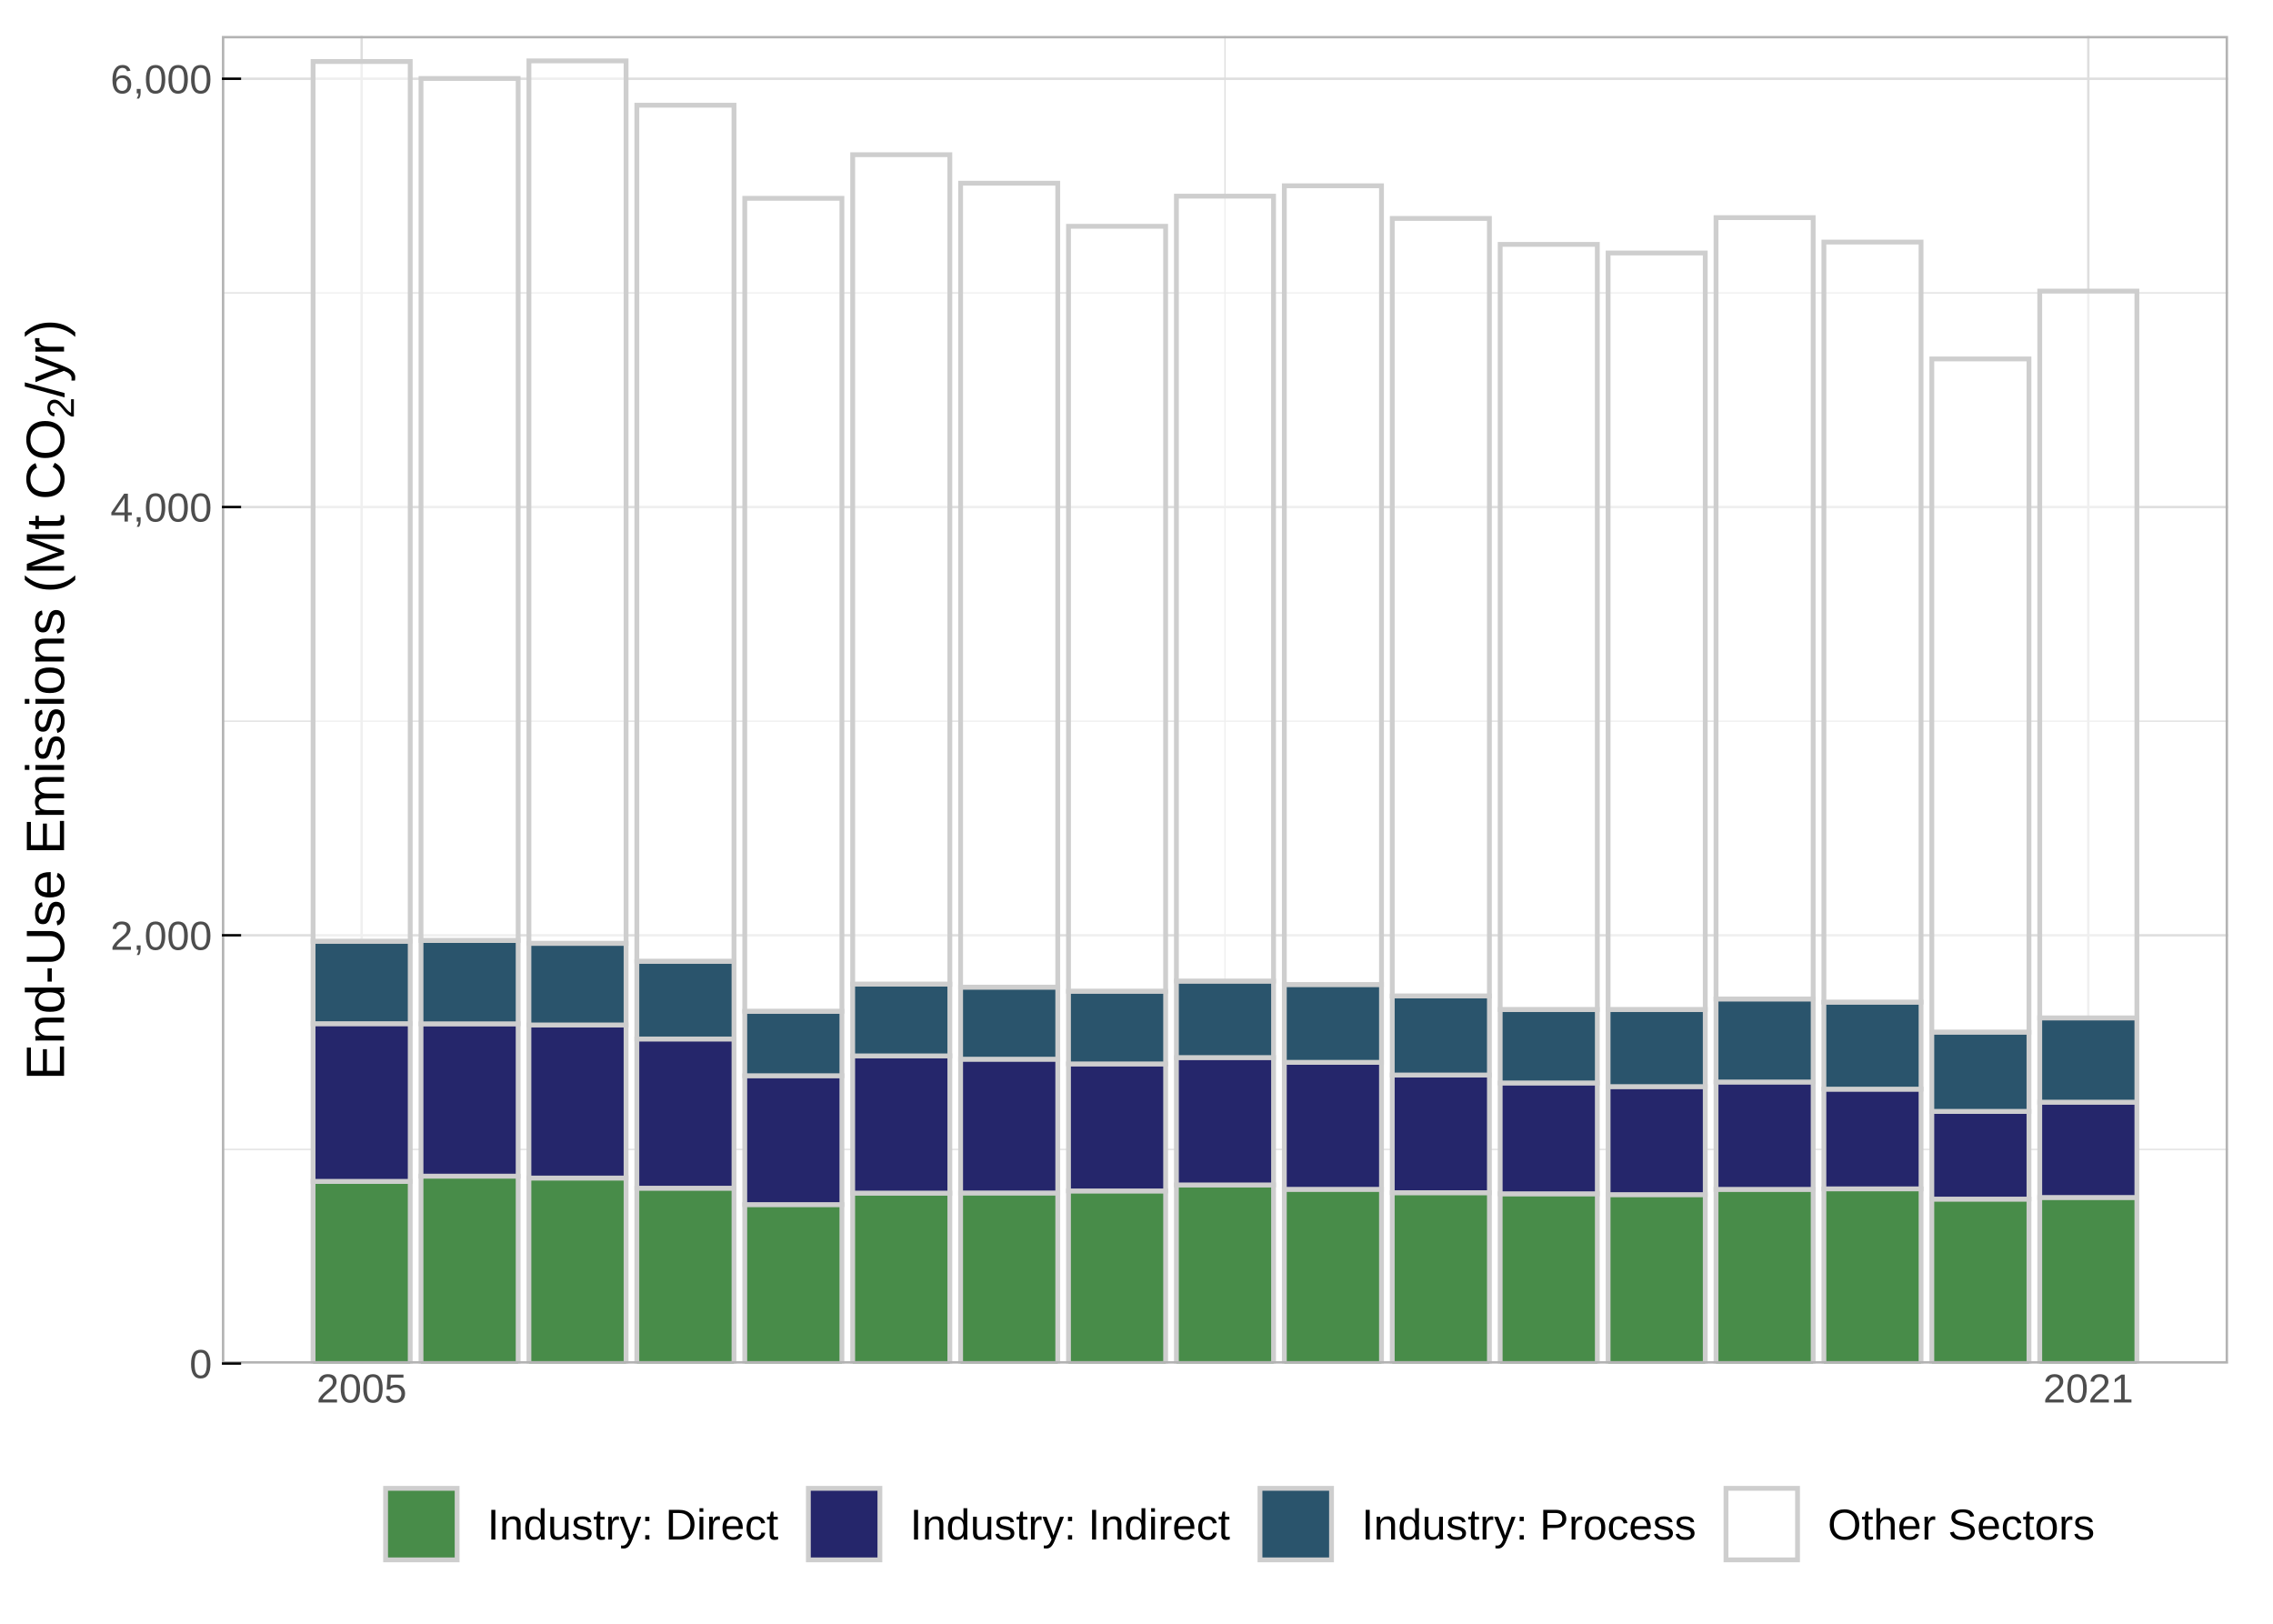
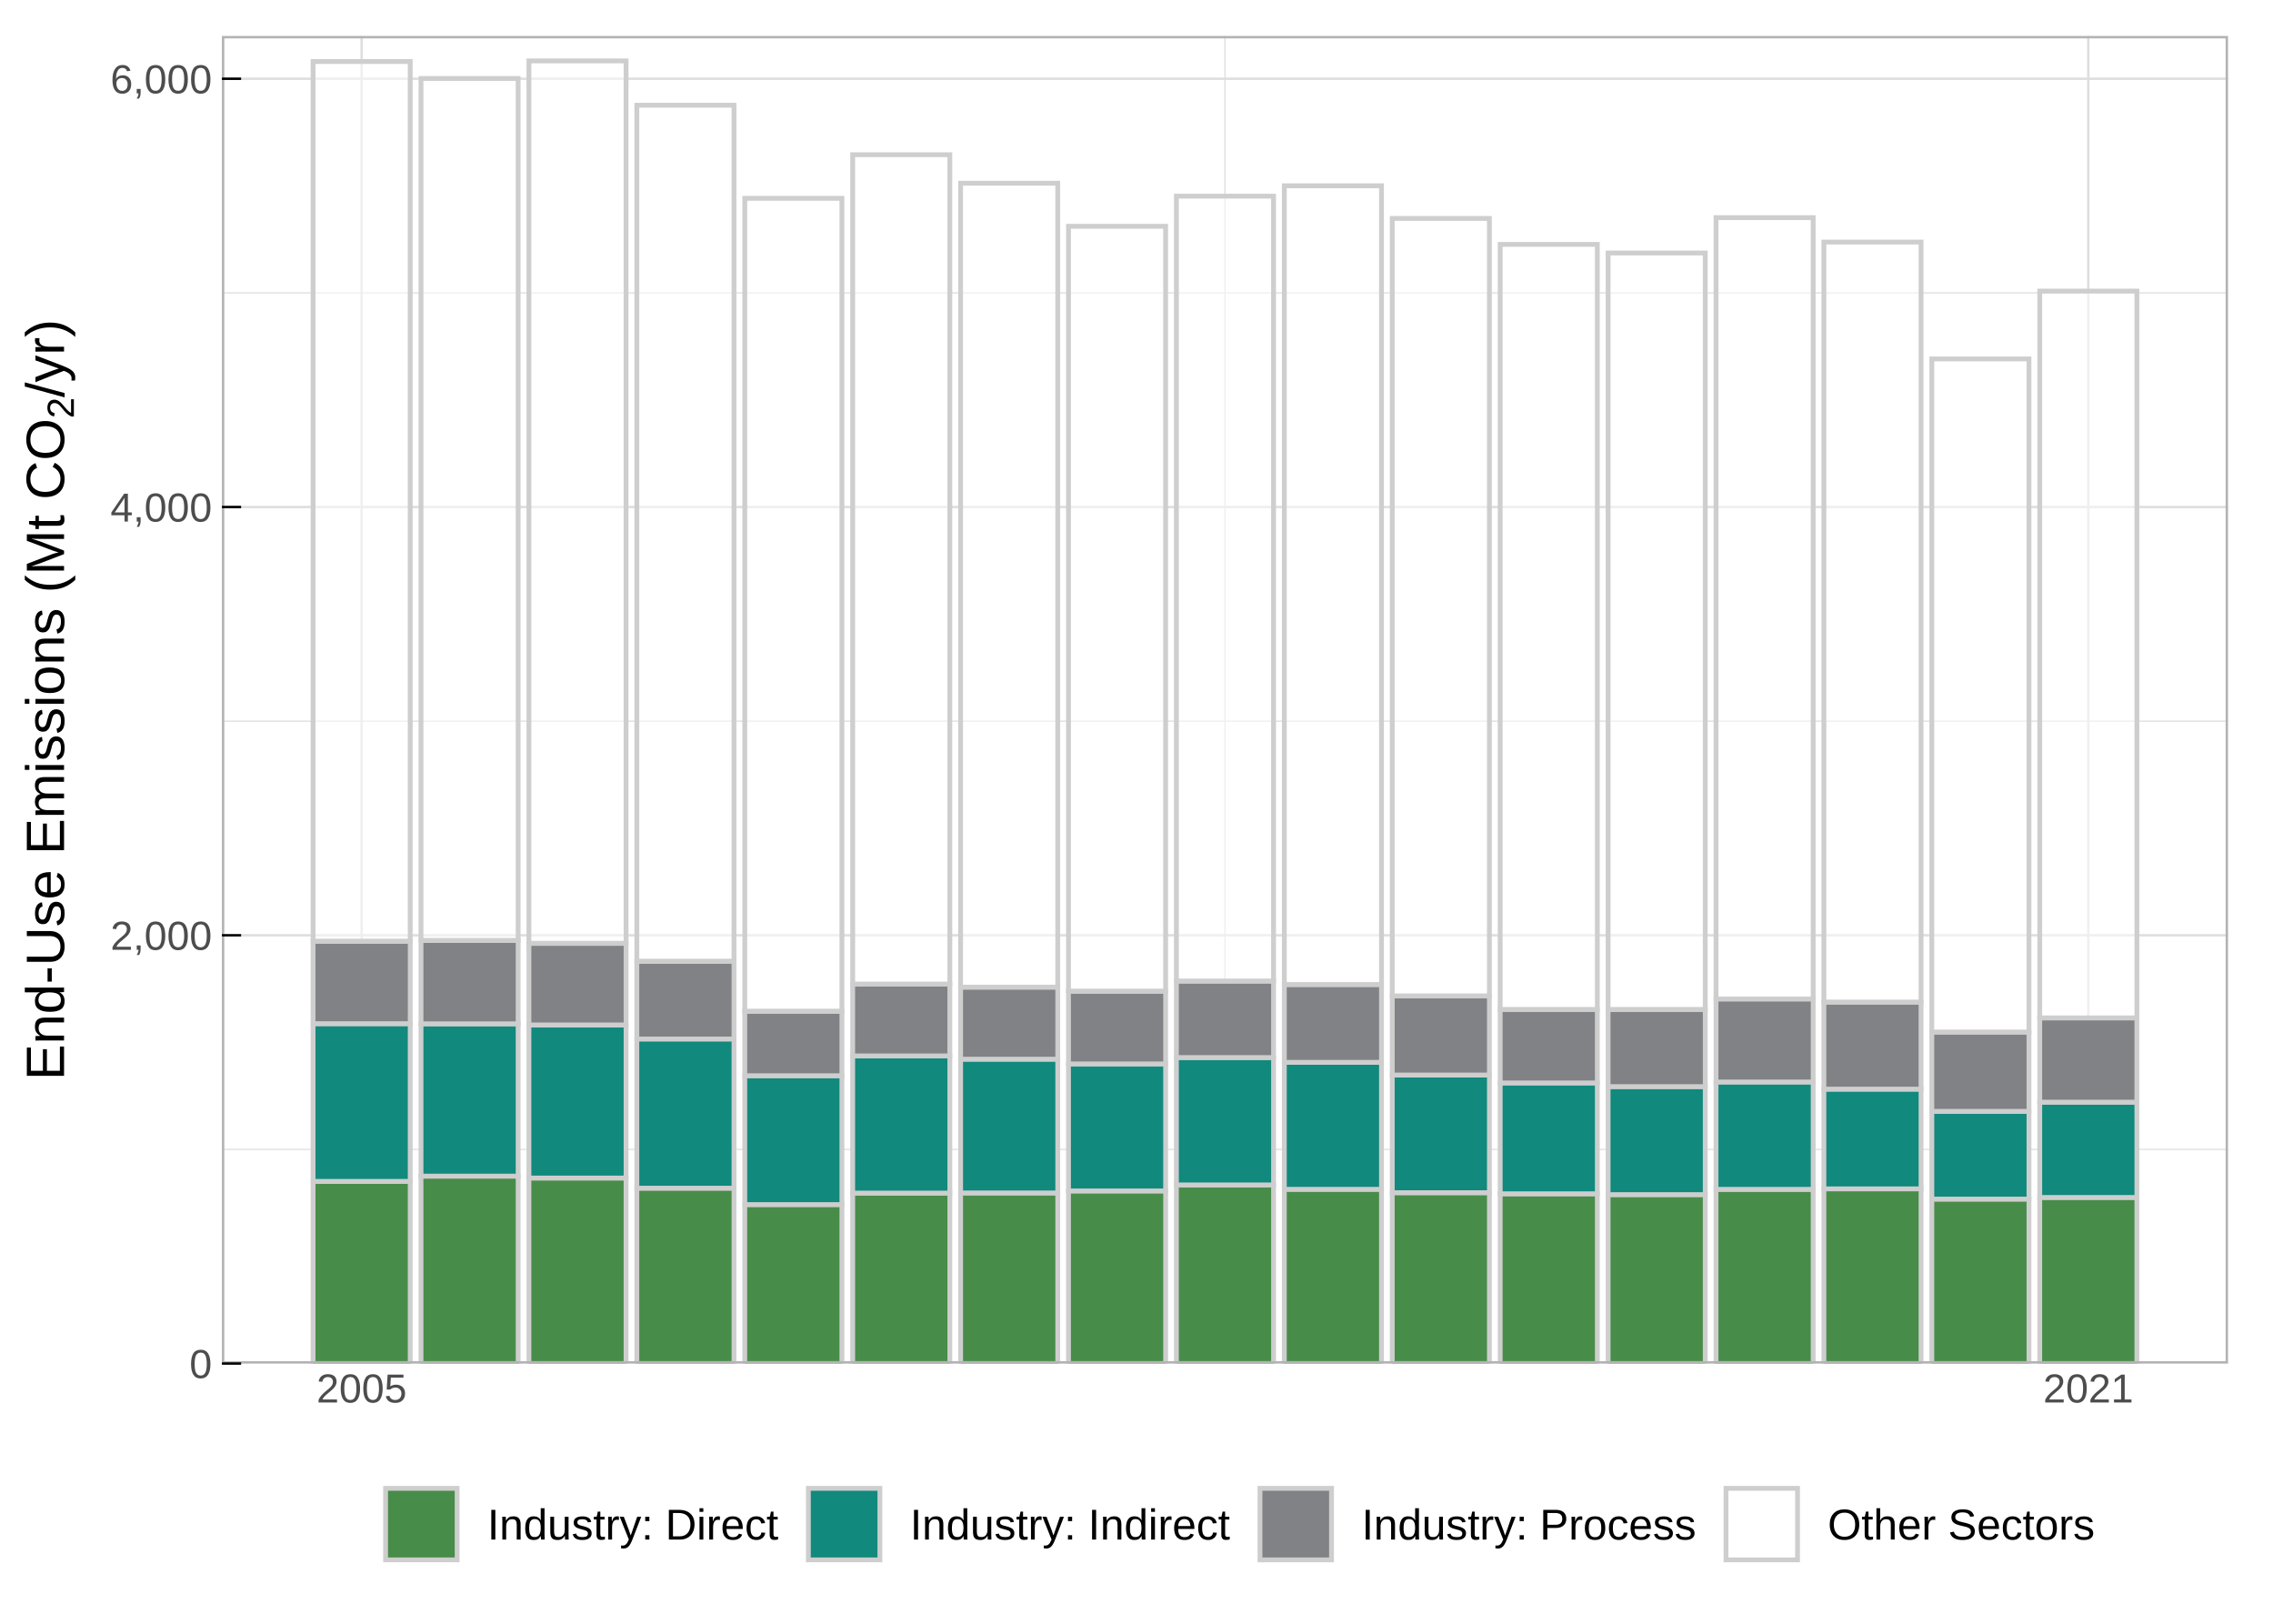
<svg xmlns="http://www.w3.org/2000/svg" class="svglite" width="504.00pt" height="360.00pt" viewBox="0 0 504.00 360.00">
  <defs>
    <style type="text/css">
    .svglite line, .svglite polyline, .svglite polygon, .svglite path, .svglite rect, .svglite circle {
      fill: none;
      stroke: #000000;
      stroke-linecap: round;
      stroke-linejoin: round;
      stroke-miterlimit: 10.00;
    }
    .svglite text {
      white-space: pre;
    }
  </style>
  </defs>
  <rect width="100%" height="100%" style="stroke: none; fill: #FFFFFF;" />
  <defs>
    <clipPath id="cpMC4wMHw1MDQuMDB8MC4wMHwzNjAuMDA=">
      <rect x="0.00" y="0.00" width="504.00" height="360.00" />
    </clipPath>
  </defs>
  <g clip-path="url(#cpMC4wMHw1MDQuMDB8MC4wMHwzNjAuMDA=)">
    <rect x="0.00" y="0.00" width="504.00" height="360.00" style="stroke-width: 1.07; stroke: #FFFFFF; fill: #FFFFFF;" />
  </g>
  <defs>
    <clipPath id="cpNDkuMjB8NDk0LjA0fDcuOTd8MzAyLjMx">
      <rect x="49.20" y="7.97" width="444.83" height="294.34" />
    </clipPath>
  </defs>
  <g clip-path="url(#cpNDkuMjB8NDk0LjA0fDcuOTd8MzAyLjMx)">
    <rect x="49.20" y="7.97" width="444.83" height="294.34" style="stroke-width: 1.07; stroke: none; fill: #FFFFFF;" />
    <polyline points="49.20,254.84 494.04,254.84 " style="stroke-width: 0.27; stroke: #DEDEDE; stroke-linecap: butt;" />
    <polyline points="49.20,159.89 494.04,159.89 " style="stroke-width: 0.27; stroke: #DEDEDE; stroke-linecap: butt;" />
    <polyline points="49.20,64.94 494.04,64.94 " style="stroke-width: 0.27; stroke: #DEDEDE; stroke-linecap: butt;" />
    <polyline points="271.62,302.31 271.62,7.97 " style="stroke-width: 0.27; stroke: #DEDEDE; stroke-linecap: butt;" />
    <polyline points="49.20,302.31 494.04,302.31 " style="stroke-width: 0.53; stroke: #DEDEDE; stroke-linecap: butt;" />
    <polyline points="49.20,207.36 494.04,207.36 " style="stroke-width: 0.53; stroke: #DEDEDE; stroke-linecap: butt;" />
    <polyline points="49.20,112.41 494.04,112.41 " style="stroke-width: 0.53; stroke: #DEDEDE; stroke-linecap: butt;" />
    <polyline points="49.20,17.46 494.04,17.46 " style="stroke-width: 0.53; stroke: #DEDEDE; stroke-linecap: butt;" />
    <polyline points="80.19,302.31 80.19,7.97 " style="stroke-width: 0.53; stroke: #DEDEDE; stroke-linecap: butt;" />
    <polyline points="463.05,302.31 463.05,7.97 " style="stroke-width: 0.53; stroke: #DEDEDE; stroke-linecap: butt;" />
    <rect x="69.42" y="261.92" width="21.54" height="40.39" style="stroke-width: 1.07; stroke: #CECECE; stroke-linecap: butt; stroke-linejoin: miter; fill: #488C49;" />
-     <rect x="69.42" y="226.96" width="21.54" height="34.96" style="stroke-width: 1.07; stroke: #CECECE; stroke-linecap: butt; stroke-linejoin: miter; fill: #25266B;" />
-     <rect x="69.42" y="208.68" width="21.54" height="18.28" style="stroke-width: 1.07; stroke: #CECECE; stroke-linecap: butt; stroke-linejoin: miter; fill: #2A546C;" />
+     <rect x="69.42" y="226.96" width="21.54" height="34.96" style="stroke-width: 1.07; stroke: #CECECE; stroke-linecap: butt; stroke-linejoin: miter; fill: #11897D;" />
+     <rect x="69.42" y="208.68" width="21.54" height="18.28" style="stroke-width: 1.07; stroke: #CECECE; stroke-linecap: butt; stroke-linejoin: miter; fill: #808285;" />
    <rect x="69.42" y="13.64" width="21.54" height="195.04" style="stroke-width: 1.07; stroke: #CECECE; stroke-linecap: butt; stroke-linejoin: miter; fill: #FFFFFF; fill-opacity: 0.50;" />
    <rect x="93.35" y="260.77" width="21.54" height="41.54" style="stroke-width: 1.07; stroke: #CECECE; stroke-linecap: butt; stroke-linejoin: miter; fill: #488C49;" />
-     <rect x="93.35" y="226.99" width="21.54" height="33.77" style="stroke-width: 1.07; stroke: #CECECE; stroke-linecap: butt; stroke-linejoin: miter; fill: #25266B;" />
-     <rect x="93.35" y="208.51" width="21.54" height="18.48" style="stroke-width: 1.07; stroke: #CECECE; stroke-linecap: butt; stroke-linejoin: miter; fill: #2A546C;" />
+     <rect x="93.35" y="226.99" width="21.54" height="33.77" style="stroke-width: 1.07; stroke: #CECECE; stroke-linecap: butt; stroke-linejoin: miter; fill: #11897D;" />
+     <rect x="93.35" y="208.51" width="21.54" height="18.48" style="stroke-width: 1.07; stroke: #CECECE; stroke-linecap: butt; stroke-linejoin: miter; fill: #808285;" />
    <rect x="93.35" y="17.40" width="21.54" height="191.11" style="stroke-width: 1.07; stroke: #CECECE; stroke-linecap: butt; stroke-linejoin: miter; fill: #FFFFFF; fill-opacity: 0.50;" />
    <rect x="117.28" y="261.18" width="21.54" height="41.13" style="stroke-width: 1.07; stroke: #CECECE; stroke-linecap: butt; stroke-linejoin: miter; fill: #488C49;" />
-     <rect x="117.28" y="227.24" width="21.54" height="33.94" style="stroke-width: 1.07; stroke: #CECECE; stroke-linecap: butt; stroke-linejoin: miter; fill: #25266B;" />
-     <rect x="117.28" y="209.15" width="21.54" height="18.09" style="stroke-width: 1.07; stroke: #CECECE; stroke-linecap: butt; stroke-linejoin: miter; fill: #2A546C;" />
+     <rect x="117.28" y="227.24" width="21.54" height="33.94" style="stroke-width: 1.07; stroke: #CECECE; stroke-linecap: butt; stroke-linejoin: miter; fill: #11897D;" />
+     <rect x="117.28" y="209.15" width="21.54" height="18.09" style="stroke-width: 1.07; stroke: #CECECE; stroke-linecap: butt; stroke-linejoin: miter; fill: #808285;" />
    <rect x="117.28" y="13.50" width="21.54" height="195.65" style="stroke-width: 1.07; stroke: #CECECE; stroke-linecap: butt; stroke-linejoin: miter; fill: #FFFFFF; fill-opacity: 0.50;" />
    <rect x="141.21" y="263.43" width="21.54" height="38.88" style="stroke-width: 1.07; stroke: #CECECE; stroke-linecap: butt; stroke-linejoin: miter; fill: #488C49;" />
-     <rect x="141.21" y="230.35" width="21.54" height="33.08" style="stroke-width: 1.07; stroke: #CECECE; stroke-linecap: butt; stroke-linejoin: miter; fill: #25266B;" />
-     <rect x="141.21" y="213.12" width="21.54" height="17.23" style="stroke-width: 1.07; stroke: #CECECE; stroke-linecap: butt; stroke-linejoin: miter; fill: #2A546C;" />
+     <rect x="141.21" y="230.35" width="21.54" height="33.08" style="stroke-width: 1.07; stroke: #CECECE; stroke-linecap: butt; stroke-linejoin: miter; fill: #11897D;" />
+     <rect x="141.21" y="213.12" width="21.54" height="17.23" style="stroke-width: 1.07; stroke: #CECECE; stroke-linecap: butt; stroke-linejoin: miter; fill: #808285;" />
    <rect x="141.21" y="23.33" width="21.54" height="189.79" style="stroke-width: 1.07; stroke: #CECECE; stroke-linecap: butt; stroke-linejoin: miter; fill: #FFFFFF; fill-opacity: 0.50;" />
    <rect x="165.14" y="267.06" width="21.54" height="35.25" style="stroke-width: 1.07; stroke: #CECECE; stroke-linecap: butt; stroke-linejoin: miter; fill: #488C49;" />
-     <rect x="165.14" y="238.50" width="21.54" height="28.57" style="stroke-width: 1.07; stroke: #CECECE; stroke-linecap: butt; stroke-linejoin: miter; fill: #25266B;" />
-     <rect x="165.14" y="224.21" width="21.54" height="14.29" style="stroke-width: 1.07; stroke: #CECECE; stroke-linecap: butt; stroke-linejoin: miter; fill: #2A546C;" />
+     <rect x="165.14" y="238.50" width="21.54" height="28.57" style="stroke-width: 1.07; stroke: #CECECE; stroke-linecap: butt; stroke-linejoin: miter; fill: #11897D;" />
+     <rect x="165.14" y="224.21" width="21.54" height="14.29" style="stroke-width: 1.07; stroke: #CECECE; stroke-linecap: butt; stroke-linejoin: miter; fill: #808285;" />
    <rect x="165.14" y="43.97" width="21.54" height="180.24" style="stroke-width: 1.07; stroke: #CECECE; stroke-linecap: butt; stroke-linejoin: miter; fill: #FFFFFF; fill-opacity: 0.50;" />
    <rect x="189.07" y="264.53" width="21.54" height="37.78" style="stroke-width: 1.07; stroke: #CECECE; stroke-linecap: butt; stroke-linejoin: miter; fill: #488C49;" />
-     <rect x="189.07" y="234.09" width="21.54" height="30.43" style="stroke-width: 1.07; stroke: #CECECE; stroke-linecap: butt; stroke-linejoin: miter; fill: #25266B;" />
-     <rect x="189.07" y="218.20" width="21.54" height="15.90" style="stroke-width: 1.07; stroke: #CECECE; stroke-linecap: butt; stroke-linejoin: miter; fill: #2A546C;" />
+     <rect x="189.07" y="234.09" width="21.54" height="30.43" style="stroke-width: 1.07; stroke: #CECECE; stroke-linecap: butt; stroke-linejoin: miter; fill: #11897D;" />
+     <rect x="189.07" y="218.20" width="21.54" height="15.90" style="stroke-width: 1.07; stroke: #CECECE; stroke-linecap: butt; stroke-linejoin: miter; fill: #808285;" />
    <rect x="189.07" y="34.30" width="21.54" height="183.89" style="stroke-width: 1.07; stroke: #CECECE; stroke-linecap: butt; stroke-linejoin: miter; fill: #FFFFFF; fill-opacity: 0.50;" />
    <rect x="213.00" y="264.49" width="21.54" height="37.82" style="stroke-width: 1.07; stroke: #CECECE; stroke-linecap: butt; stroke-linejoin: miter; fill: #488C49;" />
-     <rect x="213.00" y="234.83" width="21.54" height="29.66" style="stroke-width: 1.07; stroke: #CECECE; stroke-linecap: butt; stroke-linejoin: miter; fill: #25266B;" />
-     <rect x="213.00" y="218.86" width="21.54" height="15.97" style="stroke-width: 1.07; stroke: #CECECE; stroke-linecap: butt; stroke-linejoin: miter; fill: #2A546C;" />
+     <rect x="213.00" y="234.83" width="21.54" height="29.66" style="stroke-width: 1.07; stroke: #CECECE; stroke-linecap: butt; stroke-linejoin: miter; fill: #11897D;" />
+     <rect x="213.00" y="218.86" width="21.54" height="15.97" style="stroke-width: 1.07; stroke: #CECECE; stroke-linecap: butt; stroke-linejoin: miter; fill: #808285;" />
    <rect x="213.00" y="40.62" width="21.54" height="178.24" style="stroke-width: 1.07; stroke: #CECECE; stroke-linecap: butt; stroke-linejoin: miter; fill: #FFFFFF; fill-opacity: 0.50;" />
    <rect x="236.92" y="264.04" width="21.54" height="38.27" style="stroke-width: 1.07; stroke: #CECECE; stroke-linecap: butt; stroke-linejoin: miter; fill: #488C49;" />
-     <rect x="236.92" y="235.88" width="21.54" height="28.16" style="stroke-width: 1.07; stroke: #CECECE; stroke-linecap: butt; stroke-linejoin: miter; fill: #25266B;" />
-     <rect x="236.92" y="219.76" width="21.54" height="16.12" style="stroke-width: 1.07; stroke: #CECECE; stroke-linecap: butt; stroke-linejoin: miter; fill: #2A546C;" />
+     <rect x="236.92" y="235.88" width="21.54" height="28.16" style="stroke-width: 1.07; stroke: #CECECE; stroke-linecap: butt; stroke-linejoin: miter; fill: #11897D;" />
+     <rect x="236.92" y="219.76" width="21.54" height="16.12" style="stroke-width: 1.07; stroke: #CECECE; stroke-linecap: butt; stroke-linejoin: miter; fill: #808285;" />
    <rect x="236.92" y="50.17" width="21.54" height="169.59" style="stroke-width: 1.07; stroke: #CECECE; stroke-linecap: butt; stroke-linejoin: miter; fill: #FFFFFF; fill-opacity: 0.50;" />
    <rect x="260.85" y="262.71" width="21.54" height="39.60" style="stroke-width: 1.07; stroke: #CECECE; stroke-linecap: butt; stroke-linejoin: miter; fill: #488C49;" />
-     <rect x="260.85" y="234.47" width="21.54" height="28.24" style="stroke-width: 1.07; stroke: #CECECE; stroke-linecap: butt; stroke-linejoin: miter; fill: #25266B;" />
-     <rect x="260.85" y="217.52" width="21.54" height="16.95" style="stroke-width: 1.07; stroke: #CECECE; stroke-linecap: butt; stroke-linejoin: miter; fill: #2A546C;" />
+     <rect x="260.85" y="234.47" width="21.54" height="28.24" style="stroke-width: 1.07; stroke: #CECECE; stroke-linecap: butt; stroke-linejoin: miter; fill: #11897D;" />
+     <rect x="260.85" y="217.52" width="21.54" height="16.95" style="stroke-width: 1.07; stroke: #CECECE; stroke-linecap: butt; stroke-linejoin: miter; fill: #808285;" />
    <rect x="260.85" y="43.49" width="21.54" height="174.03" style="stroke-width: 1.07; stroke: #CECECE; stroke-linecap: butt; stroke-linejoin: miter; fill: #FFFFFF; fill-opacity: 0.50;" />
    <rect x="284.78" y="263.68" width="21.54" height="38.63" style="stroke-width: 1.07; stroke: #CECECE; stroke-linecap: butt; stroke-linejoin: miter; fill: #488C49;" />
-     <rect x="284.78" y="235.53" width="21.54" height="28.15" style="stroke-width: 1.07; stroke: #CECECE; stroke-linecap: butt; stroke-linejoin: miter; fill: #25266B;" />
-     <rect x="284.78" y="218.28" width="21.54" height="17.25" style="stroke-width: 1.07; stroke: #CECECE; stroke-linecap: butt; stroke-linejoin: miter; fill: #2A546C;" />
+     <rect x="284.78" y="235.53" width="21.54" height="28.15" style="stroke-width: 1.07; stroke: #CECECE; stroke-linecap: butt; stroke-linejoin: miter; fill: #11897D;" />
+     <rect x="284.78" y="218.28" width="21.54" height="17.25" style="stroke-width: 1.07; stroke: #CECECE; stroke-linecap: butt; stroke-linejoin: miter; fill: #808285;" />
    <rect x="284.78" y="41.19" width="21.54" height="177.09" style="stroke-width: 1.07; stroke: #CECECE; stroke-linecap: butt; stroke-linejoin: miter; fill: #FFFFFF; fill-opacity: 0.50;" />
    <rect x="308.71" y="264.43" width="21.54" height="37.88" style="stroke-width: 1.07; stroke: #CECECE; stroke-linecap: butt; stroke-linejoin: miter; fill: #488C49;" />
-     <rect x="308.71" y="238.34" width="21.54" height="26.09" style="stroke-width: 1.07; stroke: #CECECE; stroke-linecap: butt; stroke-linejoin: miter; fill: #25266B;" />
-     <rect x="308.71" y="220.82" width="21.54" height="17.52" style="stroke-width: 1.07; stroke: #CECECE; stroke-linecap: butt; stroke-linejoin: miter; fill: #2A546C;" />
+     <rect x="308.71" y="238.34" width="21.54" height="26.09" style="stroke-width: 1.07; stroke: #CECECE; stroke-linecap: butt; stroke-linejoin: miter; fill: #11897D;" />
+     <rect x="308.71" y="220.82" width="21.54" height="17.52" style="stroke-width: 1.07; stroke: #CECECE; stroke-linecap: butt; stroke-linejoin: miter; fill: #808285;" />
    <rect x="308.71" y="48.43" width="21.54" height="172.39" style="stroke-width: 1.07; stroke: #CECECE; stroke-linecap: butt; stroke-linejoin: miter; fill: #FFFFFF; fill-opacity: 0.50;" />
    <rect x="332.64" y="264.67" width="21.54" height="37.64" style="stroke-width: 1.07; stroke: #CECECE; stroke-linecap: butt; stroke-linejoin: miter; fill: #488C49;" />
-     <rect x="332.64" y="240.10" width="21.54" height="24.57" style="stroke-width: 1.07; stroke: #CECECE; stroke-linecap: butt; stroke-linejoin: miter; fill: #25266B;" />
-     <rect x="332.64" y="223.82" width="21.54" height="16.28" style="stroke-width: 1.07; stroke: #CECECE; stroke-linecap: butt; stroke-linejoin: miter; fill: #2A546C;" />
+     <rect x="332.64" y="240.10" width="21.54" height="24.57" style="stroke-width: 1.07; stroke: #CECECE; stroke-linecap: butt; stroke-linejoin: miter; fill: #11897D;" />
+     <rect x="332.64" y="223.82" width="21.54" height="16.28" style="stroke-width: 1.07; stroke: #CECECE; stroke-linecap: butt; stroke-linejoin: miter; fill: #808285;" />
    <rect x="332.64" y="54.18" width="21.54" height="169.64" style="stroke-width: 1.07; stroke: #CECECE; stroke-linecap: butt; stroke-linejoin: miter; fill: #FFFFFF; fill-opacity: 0.50;" />
    <rect x="356.57" y="264.85" width="21.54" height="37.46" style="stroke-width: 1.07; stroke: #CECECE; stroke-linecap: butt; stroke-linejoin: miter; fill: #488C49;" />
-     <rect x="356.57" y="240.91" width="21.54" height="23.95" style="stroke-width: 1.07; stroke: #CECECE; stroke-linecap: butt; stroke-linejoin: miter; fill: #25266B;" />
-     <rect x="356.57" y="223.82" width="21.54" height="17.09" style="stroke-width: 1.07; stroke: #CECECE; stroke-linecap: butt; stroke-linejoin: miter; fill: #2A546C;" />
+     <rect x="356.57" y="240.91" width="21.54" height="23.95" style="stroke-width: 1.07; stroke: #CECECE; stroke-linecap: butt; stroke-linejoin: miter; fill: #11897D;" />
+     <rect x="356.57" y="223.82" width="21.54" height="17.09" style="stroke-width: 1.07; stroke: #CECECE; stroke-linecap: butt; stroke-linejoin: miter; fill: #808285;" />
    <rect x="356.57" y="56.09" width="21.54" height="167.73" style="stroke-width: 1.07; stroke: #CECECE; stroke-linecap: butt; stroke-linejoin: miter; fill: #FFFFFF; fill-opacity: 0.50;" />
    <rect x="380.50" y="263.69" width="21.54" height="38.62" style="stroke-width: 1.07; stroke: #CECECE; stroke-linecap: butt; stroke-linejoin: miter; fill: #488C49;" />
-     <rect x="380.50" y="239.89" width="21.54" height="23.80" style="stroke-width: 1.07; stroke: #CECECE; stroke-linecap: butt; stroke-linejoin: miter; fill: #25266B;" />
-     <rect x="380.50" y="221.48" width="21.54" height="18.41" style="stroke-width: 1.07; stroke: #CECECE; stroke-linecap: butt; stroke-linejoin: miter; fill: #2A546C;" />
+     <rect x="380.50" y="239.89" width="21.54" height="23.80" style="stroke-width: 1.07; stroke: #CECECE; stroke-linecap: butt; stroke-linejoin: miter; fill: #11897D;" />
+     <rect x="380.50" y="221.48" width="21.54" height="18.41" style="stroke-width: 1.07; stroke: #CECECE; stroke-linecap: butt; stroke-linejoin: miter; fill: #808285;" />
    <rect x="380.50" y="48.25" width="21.54" height="173.23" style="stroke-width: 1.07; stroke: #CECECE; stroke-linecap: butt; stroke-linejoin: miter; fill: #FFFFFF; fill-opacity: 0.50;" />
    <rect x="404.42" y="263.58" width="21.54" height="38.73" style="stroke-width: 1.07; stroke: #CECECE; stroke-linecap: butt; stroke-linejoin: miter; fill: #488C49;" />
-     <rect x="404.42" y="241.48" width="21.54" height="22.10" style="stroke-width: 1.07; stroke: #CECECE; stroke-linecap: butt; stroke-linejoin: miter; fill: #25266B;" />
-     <rect x="404.42" y="222.19" width="21.54" height="19.28" style="stroke-width: 1.07; stroke: #CECECE; stroke-linecap: butt; stroke-linejoin: miter; fill: #2A546C;" />
+     <rect x="404.42" y="241.48" width="21.54" height="22.10" style="stroke-width: 1.07; stroke: #CECECE; stroke-linecap: butt; stroke-linejoin: miter; fill: #11897D;" />
+     <rect x="404.42" y="222.19" width="21.54" height="19.28" style="stroke-width: 1.07; stroke: #CECECE; stroke-linecap: butt; stroke-linejoin: miter; fill: #808285;" />
    <rect x="404.42" y="53.67" width="21.54" height="168.52" style="stroke-width: 1.07; stroke: #CECECE; stroke-linecap: butt; stroke-linejoin: miter; fill: #FFFFFF; fill-opacity: 0.50;" />
    <rect x="428.35" y="265.85" width="21.54" height="36.46" style="stroke-width: 1.07; stroke: #CECECE; stroke-linecap: butt; stroke-linejoin: miter; fill: #488C49;" />
-     <rect x="428.35" y="246.40" width="21.54" height="19.45" style="stroke-width: 1.07; stroke: #CECECE; stroke-linecap: butt; stroke-linejoin: miter; fill: #25266B;" />
-     <rect x="428.35" y="228.84" width="21.54" height="17.56" style="stroke-width: 1.07; stroke: #CECECE; stroke-linecap: butt; stroke-linejoin: miter; fill: #2A546C;" />
+     <rect x="428.35" y="246.40" width="21.54" height="19.45" style="stroke-width: 1.07; stroke: #CECECE; stroke-linecap: butt; stroke-linejoin: miter; fill: #11897D;" />
+     <rect x="428.35" y="228.84" width="21.54" height="17.56" style="stroke-width: 1.07; stroke: #CECECE; stroke-linecap: butt; stroke-linejoin: miter; fill: #808285;" />
    <rect x="428.35" y="79.58" width="21.54" height="149.25" style="stroke-width: 1.07; stroke: #CECECE; stroke-linecap: butt; stroke-linejoin: miter; fill: #FFFFFF; fill-opacity: 0.50;" />
    <rect x="452.28" y="265.49" width="21.54" height="36.82" style="stroke-width: 1.07; stroke: #CECECE; stroke-linecap: butt; stroke-linejoin: miter; fill: #488C49;" />
-     <rect x="452.28" y="244.36" width="21.54" height="21.13" style="stroke-width: 1.07; stroke: #CECECE; stroke-linecap: butt; stroke-linejoin: miter; fill: #25266B;" />
-     <rect x="452.28" y="225.68" width="21.54" height="18.68" style="stroke-width: 1.07; stroke: #CECECE; stroke-linecap: butt; stroke-linejoin: miter; fill: #2A546C;" />
+     <rect x="452.28" y="244.36" width="21.54" height="21.13" style="stroke-width: 1.07; stroke: #CECECE; stroke-linecap: butt; stroke-linejoin: miter; fill: #11897D;" />
+     <rect x="452.28" y="225.68" width="21.54" height="18.68" style="stroke-width: 1.07; stroke: #CECECE; stroke-linecap: butt; stroke-linejoin: miter; fill: #808285;" />
    <rect x="452.28" y="64.54" width="21.54" height="161.15" style="stroke-width: 1.07; stroke: #CECECE; stroke-linecap: butt; stroke-linejoin: miter; fill: #FFFFFF; fill-opacity: 0.50;" />
    <rect x="49.20" y="7.97" width="444.83" height="294.34" style="stroke-width: 1.07; stroke: #B3B3B3;" />
  </g>
  <g clip-path="url(#cpMC4wMHw1MDQuMDB8MC4wMHwzNjAuMDA=)">
    <text x="47.01" y="305.53" text-anchor="end" style="font-size: 9.00px;fill: #4D4D4D; font-family: &quot;Arial&quot;;" textLength="5.00px" lengthAdjust="spacingAndGlyphs">0</text>
    <text x="47.01" y="210.58" text-anchor="end" style="font-size: 9.00px;fill: #4D4D4D; font-family: &quot;Arial&quot;;" textLength="22.51px" lengthAdjust="spacingAndGlyphs">2,000</text>
    <text x="47.01" y="115.64" text-anchor="end" style="font-size: 9.00px;fill: #4D4D4D; font-family: &quot;Arial&quot;;" textLength="22.51px" lengthAdjust="spacingAndGlyphs">4,000</text>
    <text x="47.01" y="20.69" text-anchor="end" style="font-size: 9.00px;fill: #4D4D4D; font-family: &quot;Arial&quot;;" textLength="22.51px" lengthAdjust="spacingAndGlyphs">6,000</text>
    <polyline points="53.46,302.31 49.20,302.31 " style="stroke-width: 0.53; stroke-linecap: butt;" />
    <polyline points="53.46,207.36 49.20,207.36 " style="stroke-width: 0.53; stroke-linecap: butt;" />
    <polyline points="53.46,112.41 49.20,112.41 " style="stroke-width: 0.53; stroke-linecap: butt;" />
    <polyline points="53.46,17.46 49.20,17.46 " style="stroke-width: 0.53; stroke-linecap: butt;" />
    <text x="80.19" y="310.95" text-anchor="middle" style="font-size: 9.00px;fill: #4D4D4D; font-family: &quot;Arial&quot;;" textLength="20.02px" lengthAdjust="spacingAndGlyphs">2005</text>
    <text x="463.05" y="310.95" text-anchor="middle" style="font-size: 9.00px;fill: #4D4D4D; font-family: &quot;Arial&quot;;" textLength="20.02px" lengthAdjust="spacingAndGlyphs">2021</text>
    <text transform="translate(14.20,239.51) rotate(-90)" style="font-size: 12.00px; font-family: &quot;Arial&quot;;" textLength="137.40px" lengthAdjust="spacingAndGlyphs">End-Use Emissions (Mt C</text>
    <text transform="translate(14.20,102.11) rotate(-90)" style="font-size: 12.00px; font-family: &quot;Arial&quot;;" textLength="9.34px" lengthAdjust="spacingAndGlyphs">O</text>
    <text transform="translate(16.38,92.77) rotate(-90)" style="font-size: 8.40px; font-family: &quot;Arial&quot;;" textLength="4.67px" lengthAdjust="spacingAndGlyphs">2</text>
    <text transform="translate(14.20,88.10) rotate(-90)" style="font-size: 12.00px; font-family: &quot;Arial&quot;;" textLength="17.33px" lengthAdjust="spacingAndGlyphs">/yr)</text>
    <rect x="73.34" y="323.79" width="396.57" height="28.24" style="stroke-width: 1.07; stroke: none; fill: #FFFFFF;" />
    <rect x="84.79" y="329.27" width="17.28" height="17.28" style="stroke-width: 1.07; stroke: none; fill: #FFFFFF;" />
    <rect x="85.50" y="329.98" width="15.86" height="15.86" style="stroke-width: 1.07; stroke: #CECECE; stroke-linecap: butt; stroke-linejoin: miter; fill: #488C49;" />
    <rect x="178.53" y="329.27" width="17.28" height="17.28" style="stroke-width: 1.07; stroke: none; fill: #FFFFFF;" />
-     <rect x="179.24" y="329.98" width="15.86" height="15.86" style="stroke-width: 1.07; stroke: #CECECE; stroke-linecap: butt; stroke-linejoin: miter; fill: #25266B;" />
+     <rect x="179.24" y="329.98" width="15.86" height="15.86" style="stroke-width: 1.07; stroke: #CECECE; stroke-linecap: butt; stroke-linejoin: miter; fill: #11897D;" />
    <rect x="278.67" y="329.27" width="17.28" height="17.28" style="stroke-width: 1.07; stroke: none; fill: #FFFFFF;" />
-     <rect x="279.38" y="329.98" width="15.86" height="15.86" style="stroke-width: 1.07; stroke: #CECECE; stroke-linecap: butt; stroke-linejoin: miter; fill: #2A546C;" />
+     <rect x="279.38" y="329.98" width="15.86" height="15.86" style="stroke-width: 1.07; stroke: #CECECE; stroke-linecap: butt; stroke-linejoin: miter; fill: #808285;" />
    <rect x="382.00" y="329.27" width="17.28" height="17.28" style="stroke-width: 1.07; stroke: none; fill: #FFFFFF;" />
    <rect x="382.71" y="329.98" width="15.86" height="15.86" style="stroke-width: 1.07; stroke: #CECECE; stroke-linecap: butt; stroke-linejoin: miter; fill: #FFFFFF; fill-opacity: 0.50;" />
    <text x="108.05" y="341.34" style="font-size: 9.60px; font-family: &quot;Arial&quot;;" textLength="64.50px" lengthAdjust="spacingAndGlyphs">Industry: Direct</text>
    <text x="201.78" y="341.34" style="font-size: 9.60px; font-family: &quot;Arial&quot;;" textLength="70.91px" lengthAdjust="spacingAndGlyphs">Industry: Indirect</text>
    <text x="301.93" y="341.34" style="font-size: 9.60px; font-family: &quot;Arial&quot;;" textLength="74.10px" lengthAdjust="spacingAndGlyphs">Industry: Process</text>
    <text x="405.26" y="341.34" style="font-size: 9.60px; font-family: &quot;Arial&quot;;" textLength="59.17px" lengthAdjust="spacingAndGlyphs">Other Sectors</text>
  </g>
</svg>
